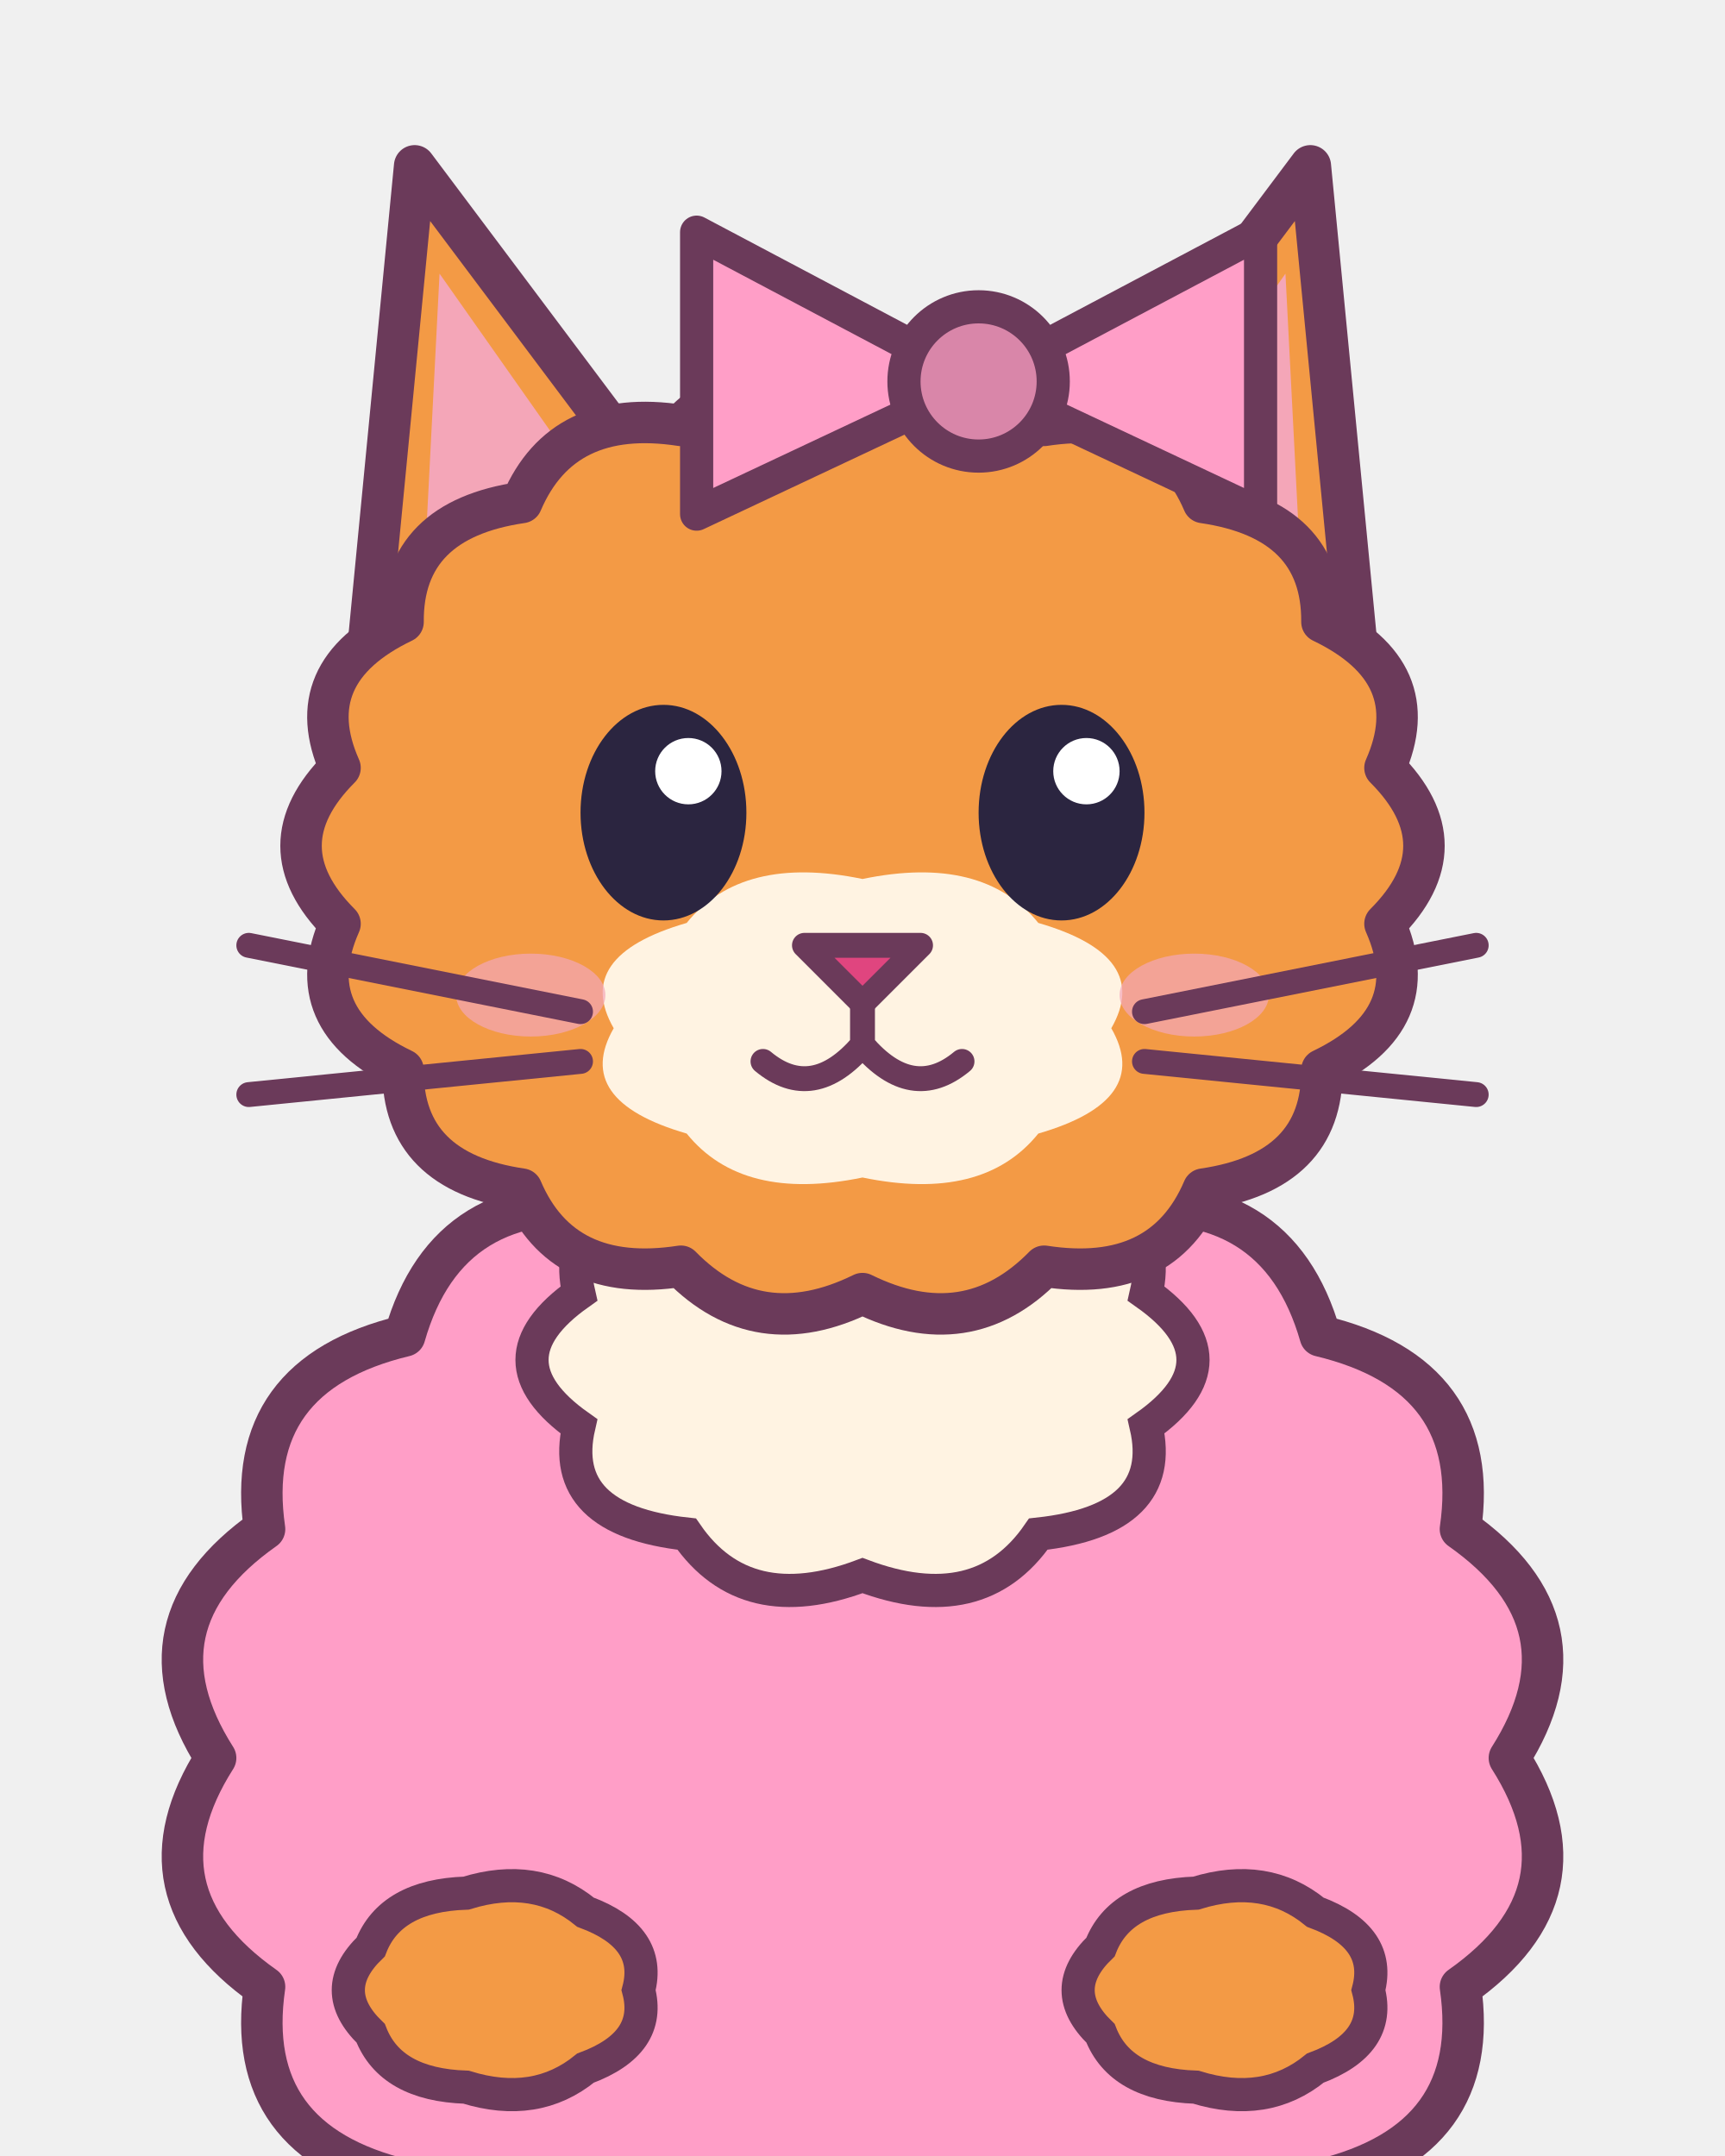
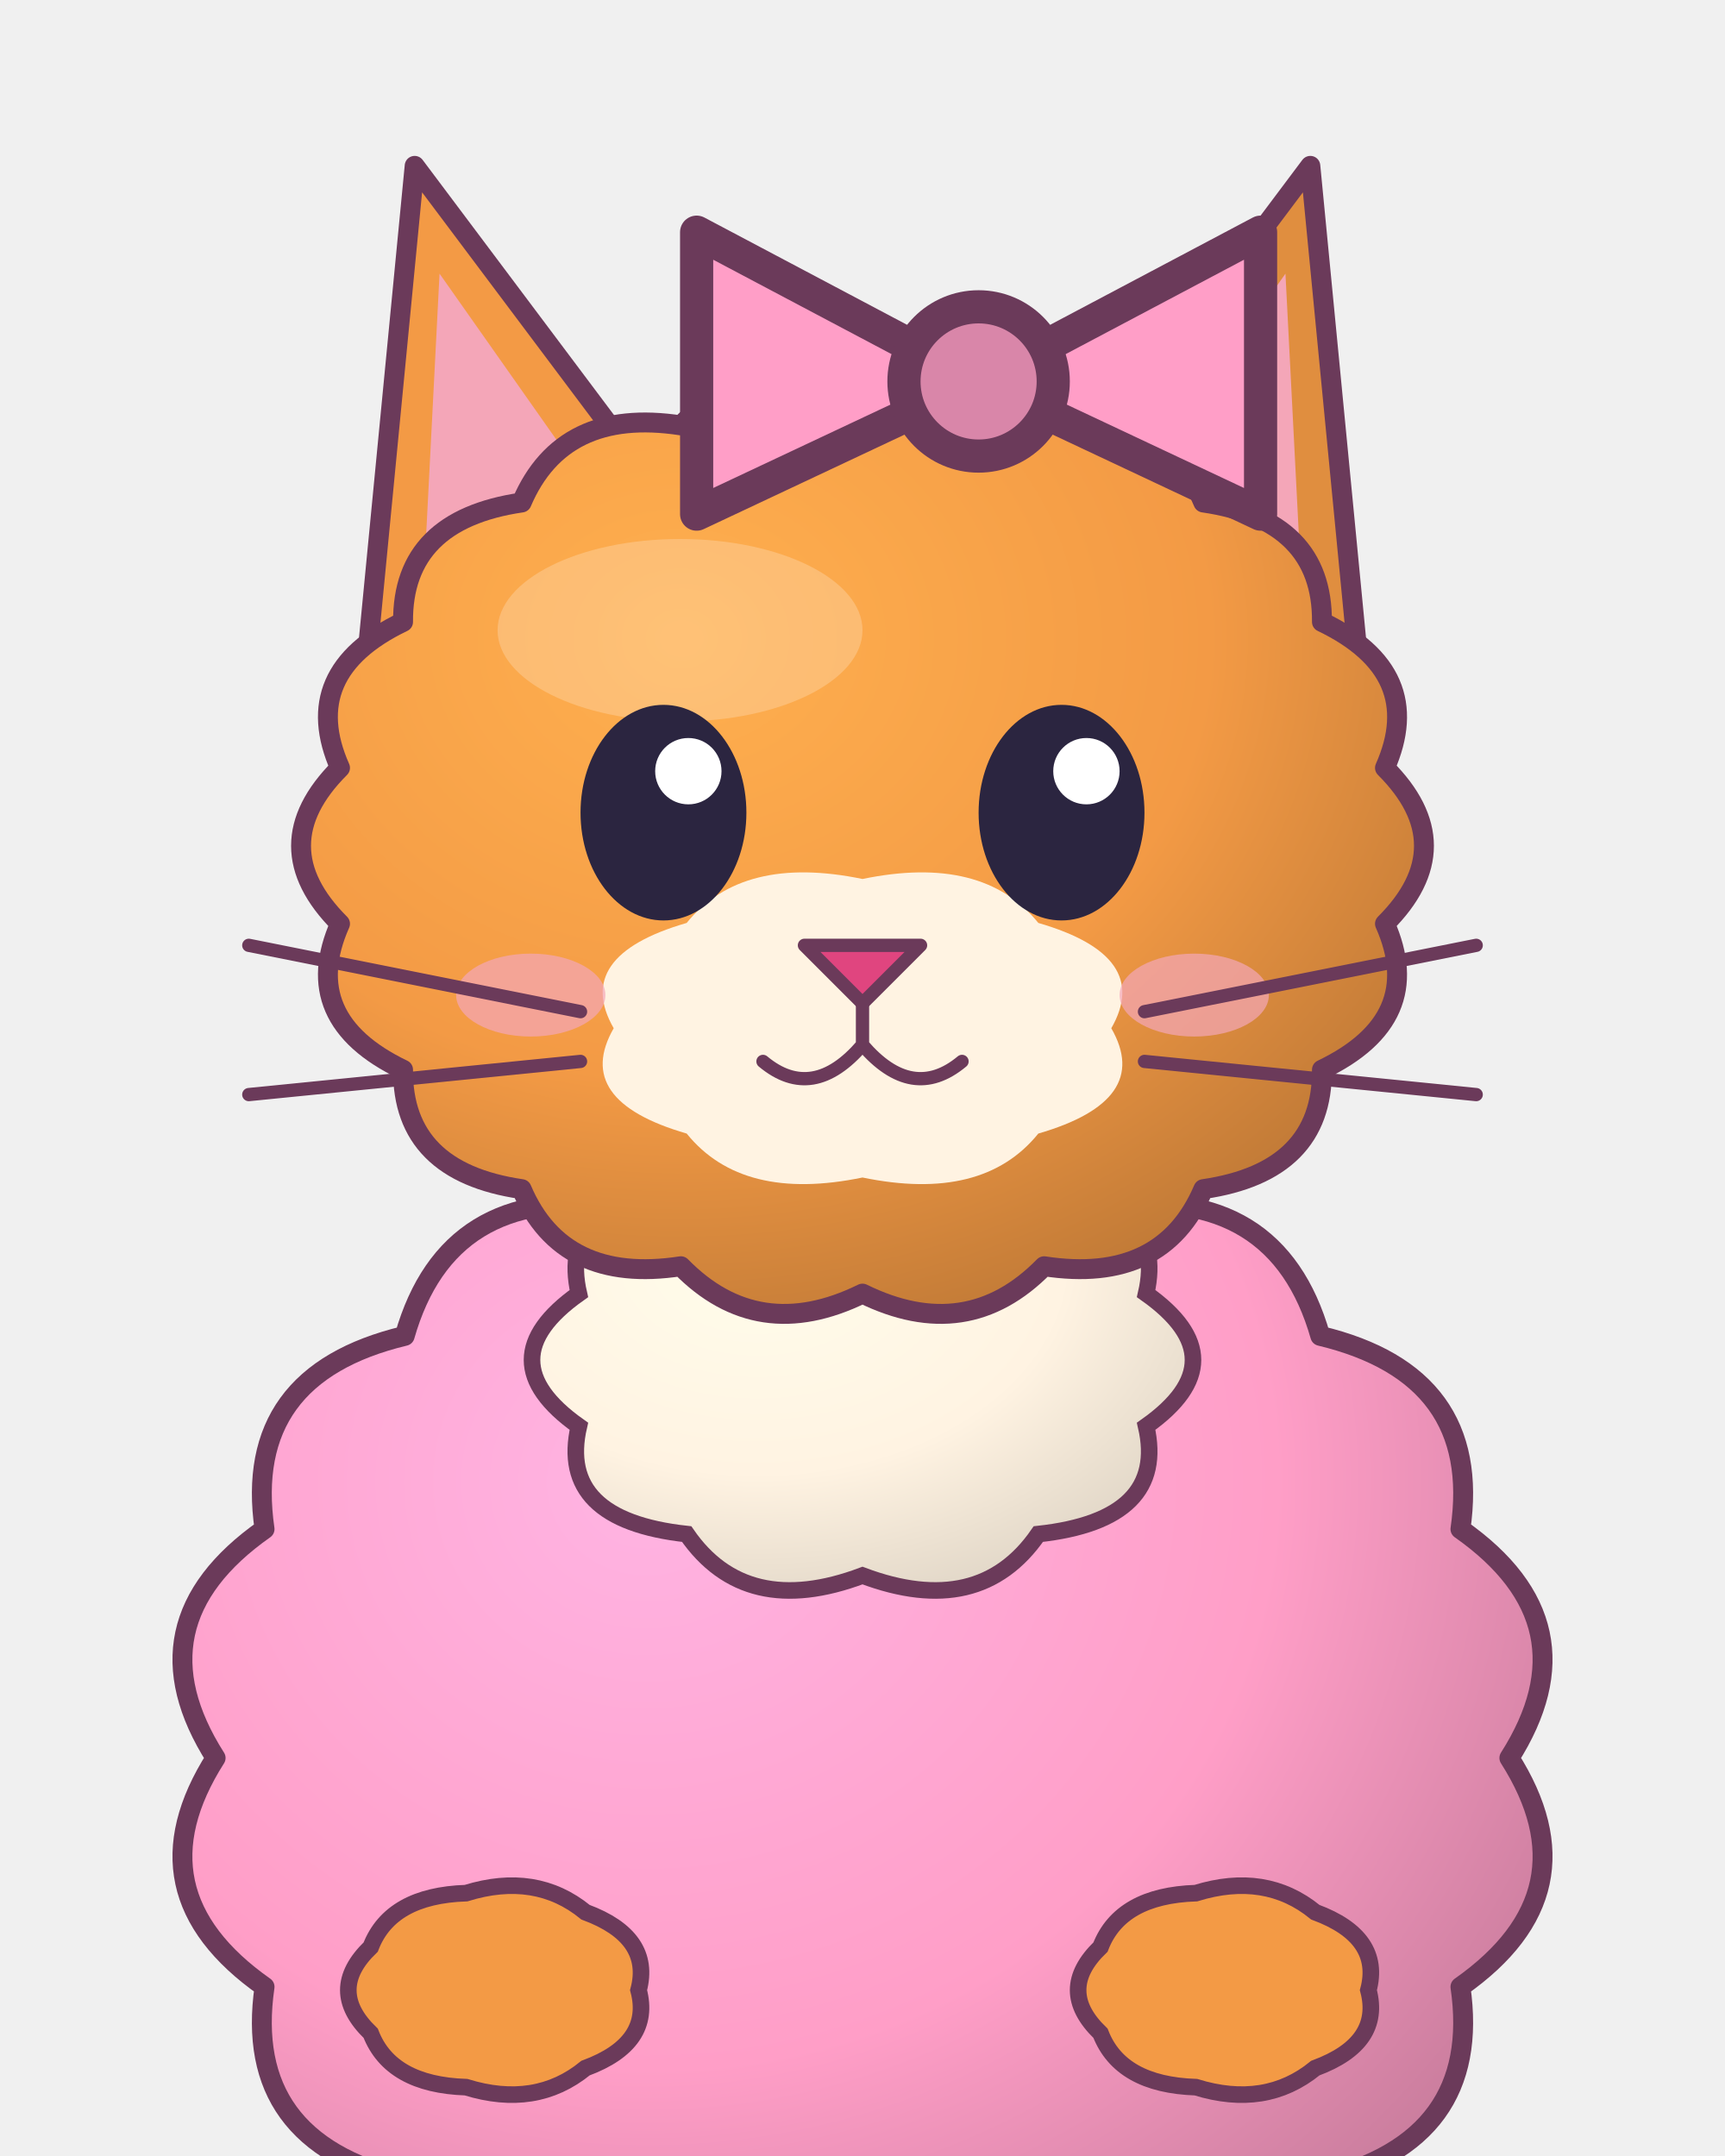
<svg xmlns="http://www.w3.org/2000/svg" viewBox="-104 -252 208 260">
-   <path d="M78.0 -40.0 Q88.3 -23.8 72.1 -12.4 Q74.8 6.2 55.2 10.9 Q50.0 29.1 29.8 26.5 Q17.6 41.5 0.0 32.0 Q-17.6 41.5 -29.8 26.5 Q-50.0 29.1 -55.2 10.9 Q-74.8 6.2 -72.1 -12.4 Q-88.3 -23.8 -78.0 -40.0 Q-88.3 -56.2 -72.1 -67.6 Q-74.8 -86.2 -55.2 -90.9 Q-50.0 -109.1 -29.8 -106.5 Q-17.6 -121.5 -0.0 -112.0 Q17.6 -121.5 29.8 -106.5 Q50.0 -109.1 55.2 -90.9 Q74.8 -86.2 72.1 -67.6 Q88.3 -56.2 78.0 -40.0Z" fill="#ff9ec7" stroke="#6b3a5a" stroke-width="5" stroke-linejoin="round" />
-   <path d="M34.2 -80.0 Q36.8 -68.7 21.2 -67.0 Q14.1 -56.7 0.0 -62.0 Q-14.1 -56.7 -21.2 -67.0 Q-36.8 -68.7 -34.2 -80.0 Q-45.5 -88.0 -34.2 -96.0 Q-36.8 -107.3 -21.2 -109.0 Q-14.1 -119.3 -0.0 -114.0 Q14.1 -119.3 21.2 -109.0 Q36.8 -107.3 34.2 -96.0 Q45.5 -88.0 34.2 -80.0Z" fill="#fff3e2" stroke="#6b3a5a" stroke-width="4" />
-   <path d="M-24 -192 L-54 -232 L-60 -170Z" fill="#f39a45" stroke="#6b3a5a" stroke-width="5" stroke-linejoin="round" />
+   <defs>
+     <radialGradient id="ocuteorange03198" cx=".34" cy=".28" r=".85">
+       <stop offset="0" stop-color="#ffb4e3" />
+       <stop offset=".55" stop-color="#ff9ec7" />
+       <stop offset="1" stop-color="#bd7593" />
+     </radialGradient>
+     <radialGradient id="fcuteorange03198" cx=".34" cy=".28" r=".85">
+       <stop offset="0" stop-color="#ffb04f" />
+       <stop offset=".55" stop-color="#f39a45" />
+       <stop offset="1" stop-color="#b47233" />
+     </radialGradient>
+     <radialGradient id="bcuteorange03198" cx=".34" cy=".28" r=".85">
+       <stop offset="0" stop-color="#fffdeb" />
+       <stop offset=".55" stop-color="#fff3e2" />
+       <stop offset="1" stop-color="#dbd1c2" />
+     </radialGradient>
+   </defs>
+   <ellipse cx="6" cy="34" rx="78" ry="16" fill="#000" opacity=".16" />
+   <path d="M78.0 -40.0 Q88.3 -23.8 72.1 -12.4 Q74.8 6.2 55.2 10.9 Q50.0 29.1 29.8 26.5 Q17.6 41.5 0.0 32.0 Q-17.6 41.5 -29.8 26.5 Q-50.0 29.1 -55.2 10.9 Q-74.8 6.2 -72.1 -12.4 Q-88.3 -23.8 -78.0 -40.0 Q-88.3 -56.2 -72.1 -67.6 Q-74.8 -86.2 -55.2 -90.9 Q-50.0 -109.1 -29.8 -106.5 Q-17.6 -121.5 -0.0 -112.0 Q17.6 -121.5 29.8 -106.5 Q50.0 -109.1 55.2 -90.9 Q74.8 -86.2 72.1 -67.6 Q88.3 -56.2 78.0 -40.0Z" fill="url(#ocuteorange03198)" stroke="#6b3a5a" stroke-width="2.4" stroke-linejoin="round" />
+   <path d="M34.2 -80.0 Q36.8 -68.7 21.2 -67.0 Q14.1 -56.7 0.0 -62.0 Q-14.1 -56.7 -21.2 -67.0 Q-36.8 -68.7 -34.2 -80.0 Q-45.5 -88.0 -34.2 -96.0 Q-36.8 -107.3 -21.2 -109.0 Q-14.1 -119.3 -0.0 -114.0 Q14.1 -119.3 21.2 -109.0 Q36.8 -107.3 34.2 -96.0 Q45.5 -88.0 34.2 -80.0Z" fill="url(#bcuteorange03198)" stroke="#6b3a5a" stroke-width="2" />
+   <path d="M-24 -192 L-54 -232 L-60 -170Z" fill="#f39a45" stroke="#6b3a5a" stroke-width="2.4" stroke-linejoin="round" />
  <path d="M-32 -192 L-51 -219 L-53 -180Z" fill="#f4a6b8" />
-   <path d="M24 -192 L54 -232 L60 -170Z" fill="#f39a45" stroke="#6b3a5a" stroke-width="5" stroke-linejoin="round" />
+   <path d="M24 -192 L54 -232 L60 -170Z" fill="#e08e3f" stroke="#6b3a5a" stroke-width="2.4" stroke-linejoin="round" />
  <path d="M32 -192 L51 -219 L53 -180Z" fill="#f4a6b8" />
-   <path d="M63.0 -140.6 Q68.1 -129.1 55.4 -123.0 Q55.5 -110.7 41.1 -108.6 Q36.2 -97.1 21.9 -99.3 Q12.6 -89.8 0.0 -96.0 Q-12.6 -89.8 -21.9 -99.3 Q-36.2 -97.1 -41.1 -108.6 Q-55.5 -110.7 -55.4 -123.0 Q-68.1 -129.1 -63.0 -140.6 Q-72.4 -150.0 -63.0 -159.4 Q-68.1 -170.9 -55.4 -177.0 Q-55.5 -189.3 -41.1 -191.4 Q-36.2 -202.9 -21.9 -200.7 Q-12.6 -210.2 -0.0 -204.0 Q12.6 -210.2 21.9 -200.7 Q36.2 -202.9 41.1 -191.4 Q55.5 -189.3 55.4 -177.0 Q68.1 -170.9 63.0 -159.4 Q72.4 -150.0 63.0 -140.6Z" fill="#f39a45" stroke="#6b3a5a" stroke-width="5" stroke-linejoin="round" />
+   <path d="M63.0 -140.6 Q68.1 -129.1 55.4 -123.0 Q55.5 -110.7 41.1 -108.6 Q36.2 -97.1 21.9 -99.3 Q12.6 -89.8 0.0 -96.0 Q-12.6 -89.8 -21.9 -99.3 Q-36.2 -97.1 -41.1 -108.6 Q-55.5 -110.7 -55.4 -123.0 Q-68.1 -129.1 -63.0 -140.6 Q-72.4 -150.0 -63.0 -159.4 Q-68.1 -170.9 -55.4 -177.0 Q-55.5 -189.3 -41.1 -191.4 Q-36.2 -202.9 -21.9 -200.7 Q-12.6 -210.2 -0.0 -204.0 Q12.6 -210.2 21.9 -200.7 Q36.2 -202.9 41.1 -191.4 Q55.5 -189.3 55.4 -177.0 Q68.1 -170.9 63.0 -159.4 Q72.4 -150.0 63.0 -140.6Z" fill="url(#fcuteorange03198)" stroke="#6b3a5a" stroke-width="2.4" stroke-linejoin="round" />
+   <ellipse cx="-22" cy="-176" rx="22" ry="11" fill="#fff" opacity=".22" />
  <path d="M30.0 -128.0 Q35.0 -119.3 21.2 -115.3 Q14.5 -107.0 0.0 -110.0 Q-14.5 -107.0 -21.2 -115.3 Q-35.0 -119.3 -30.0 -128.0 Q-35.0 -136.7 -21.2 -140.7 Q-14.5 -149.0 -0.0 -146.0 Q14.5 -149.0 21.2 -140.7 Q35.0 -136.7 30.0 -128.0Z" fill="#fff3e2" />
  <ellipse cx="-24" cy="-154" rx="10" ry="13" fill="#2b2540" />
  <circle cx="-21" cy="-159" r="4" fill="#fff" />
  <ellipse cx="-40" cy="-132" rx="9" ry="5" fill="#f4a6b8" opacity=".7" />
-   <path d="M-34 -130 L-74 -138 M-34 -124 L-74 -120" stroke="#6b3a5a" stroke-width="3" stroke-linecap="round" />
+   <path d="M-34 -130 L-74 -138 M-34 -124 L-74 -120" stroke="#6b3a5a" stroke-width="1.6" stroke-linecap="round" />
  <ellipse cx="24" cy="-154" rx="10" ry="13" fill="#2b2540" />
  <circle cx="27" cy="-159" r="4" fill="#fff" />
  <ellipse cx="40" cy="-132" rx="9" ry="5" fill="#f4a6b8" opacity=".7" />
-   <path d="M34 -130 L74 -138 M34 -124 L74 -120" stroke="#6b3a5a" stroke-width="3" stroke-linecap="round" />
-   <path d="M-7 -138 H7 L0 -131Z" fill="#e0457f" stroke="#6b3a5a" stroke-width="3" stroke-linejoin="round" />
-   <path d="M0 -131 V-126 M0 -126 Q-6 -119 -12 -124 M0 -126 Q6 -119 12 -124" fill="none" stroke="#6b3a5a" stroke-width="3" stroke-linecap="round" />
+   <path d="M34 -130 L74 -138 M34 -124 L74 -120" stroke="#6b3a5a" stroke-width="1.6" stroke-linecap="round" />
+   <path d="M-7 -138 H7 L0 -131Z" fill="#e0457f" stroke="#6b3a5a" stroke-width="1.6" stroke-linejoin="round" />
+   <path d="M0 -131 V-126 M0 -126 Q-6 -119 -12 -124 M0 -126 Q6 -119 12 -124" fill="none" stroke="#6b3a5a" stroke-width="1.6" stroke-linecap="round" />
  <path d="M14 -206 L-20 -224 L-20 -190Z M14 -206 L48 -224 L48 -190Z" fill="#ff9ec7" stroke="#6b3a5a" stroke-width="4" stroke-linejoin="round" />
  <circle cx="14" cy="-206" r="9" fill="#d986a9" stroke="#6b3a5a" stroke-width="4" />
-   <path d="M-27.0 -12.0 Q-25.3 -5.6 -33.4 -2.6 Q-39.4 2.3 -47.8 -0.3 Q-56.9 -0.6 -59.3 -6.8 Q-64.7 -12.0 -59.3 -17.2 Q-56.9 -23.4 -47.8 -23.7 Q-39.4 -26.3 -33.4 -21.4 Q-25.3 -18.4 -27.0 -12.0Z" fill="#f39a45" stroke="#6b3a5a" stroke-width="4" />
-   <path d="M61.0 -12.0 Q62.7 -5.6 54.6 -2.6 Q48.6 2.3 40.2 -0.3 Q31.1 -0.6 28.7 -6.8 Q23.3 -12.0 28.7 -17.2 Q31.1 -23.4 40.2 -23.7 Q48.6 -26.3 54.6 -21.4 Q62.7 -18.4 61.0 -12.0Z" fill="#f39a45" stroke="#6b3a5a" stroke-width="4" />
+   <path d="M-27.0 -12.0 Q-25.3 -5.6 -33.4 -2.6 Q-39.4 2.3 -47.8 -0.3 Q-56.9 -0.6 -59.3 -6.8 Q-64.7 -12.0 -59.3 -17.2 Q-56.9 -23.4 -47.8 -23.7 Q-39.4 -26.3 -33.4 -21.4 Q-25.3 -18.4 -27.0 -12.0Z" fill="#f39a45" stroke="#6b3a5a" stroke-width="2" />
+   <path d="M61.0 -12.0 Q62.7 -5.6 54.6 -2.6 Q48.6 2.3 40.2 -0.3 Q31.1 -0.6 28.7 -6.8 Q23.3 -12.0 28.7 -17.2 Q31.1 -23.4 40.2 -23.7 Q48.6 -26.3 54.6 -21.4 Q62.7 -18.4 61.0 -12.0Z" fill="#f39a45" stroke="#6b3a5a" stroke-width="2" />
</svg>
